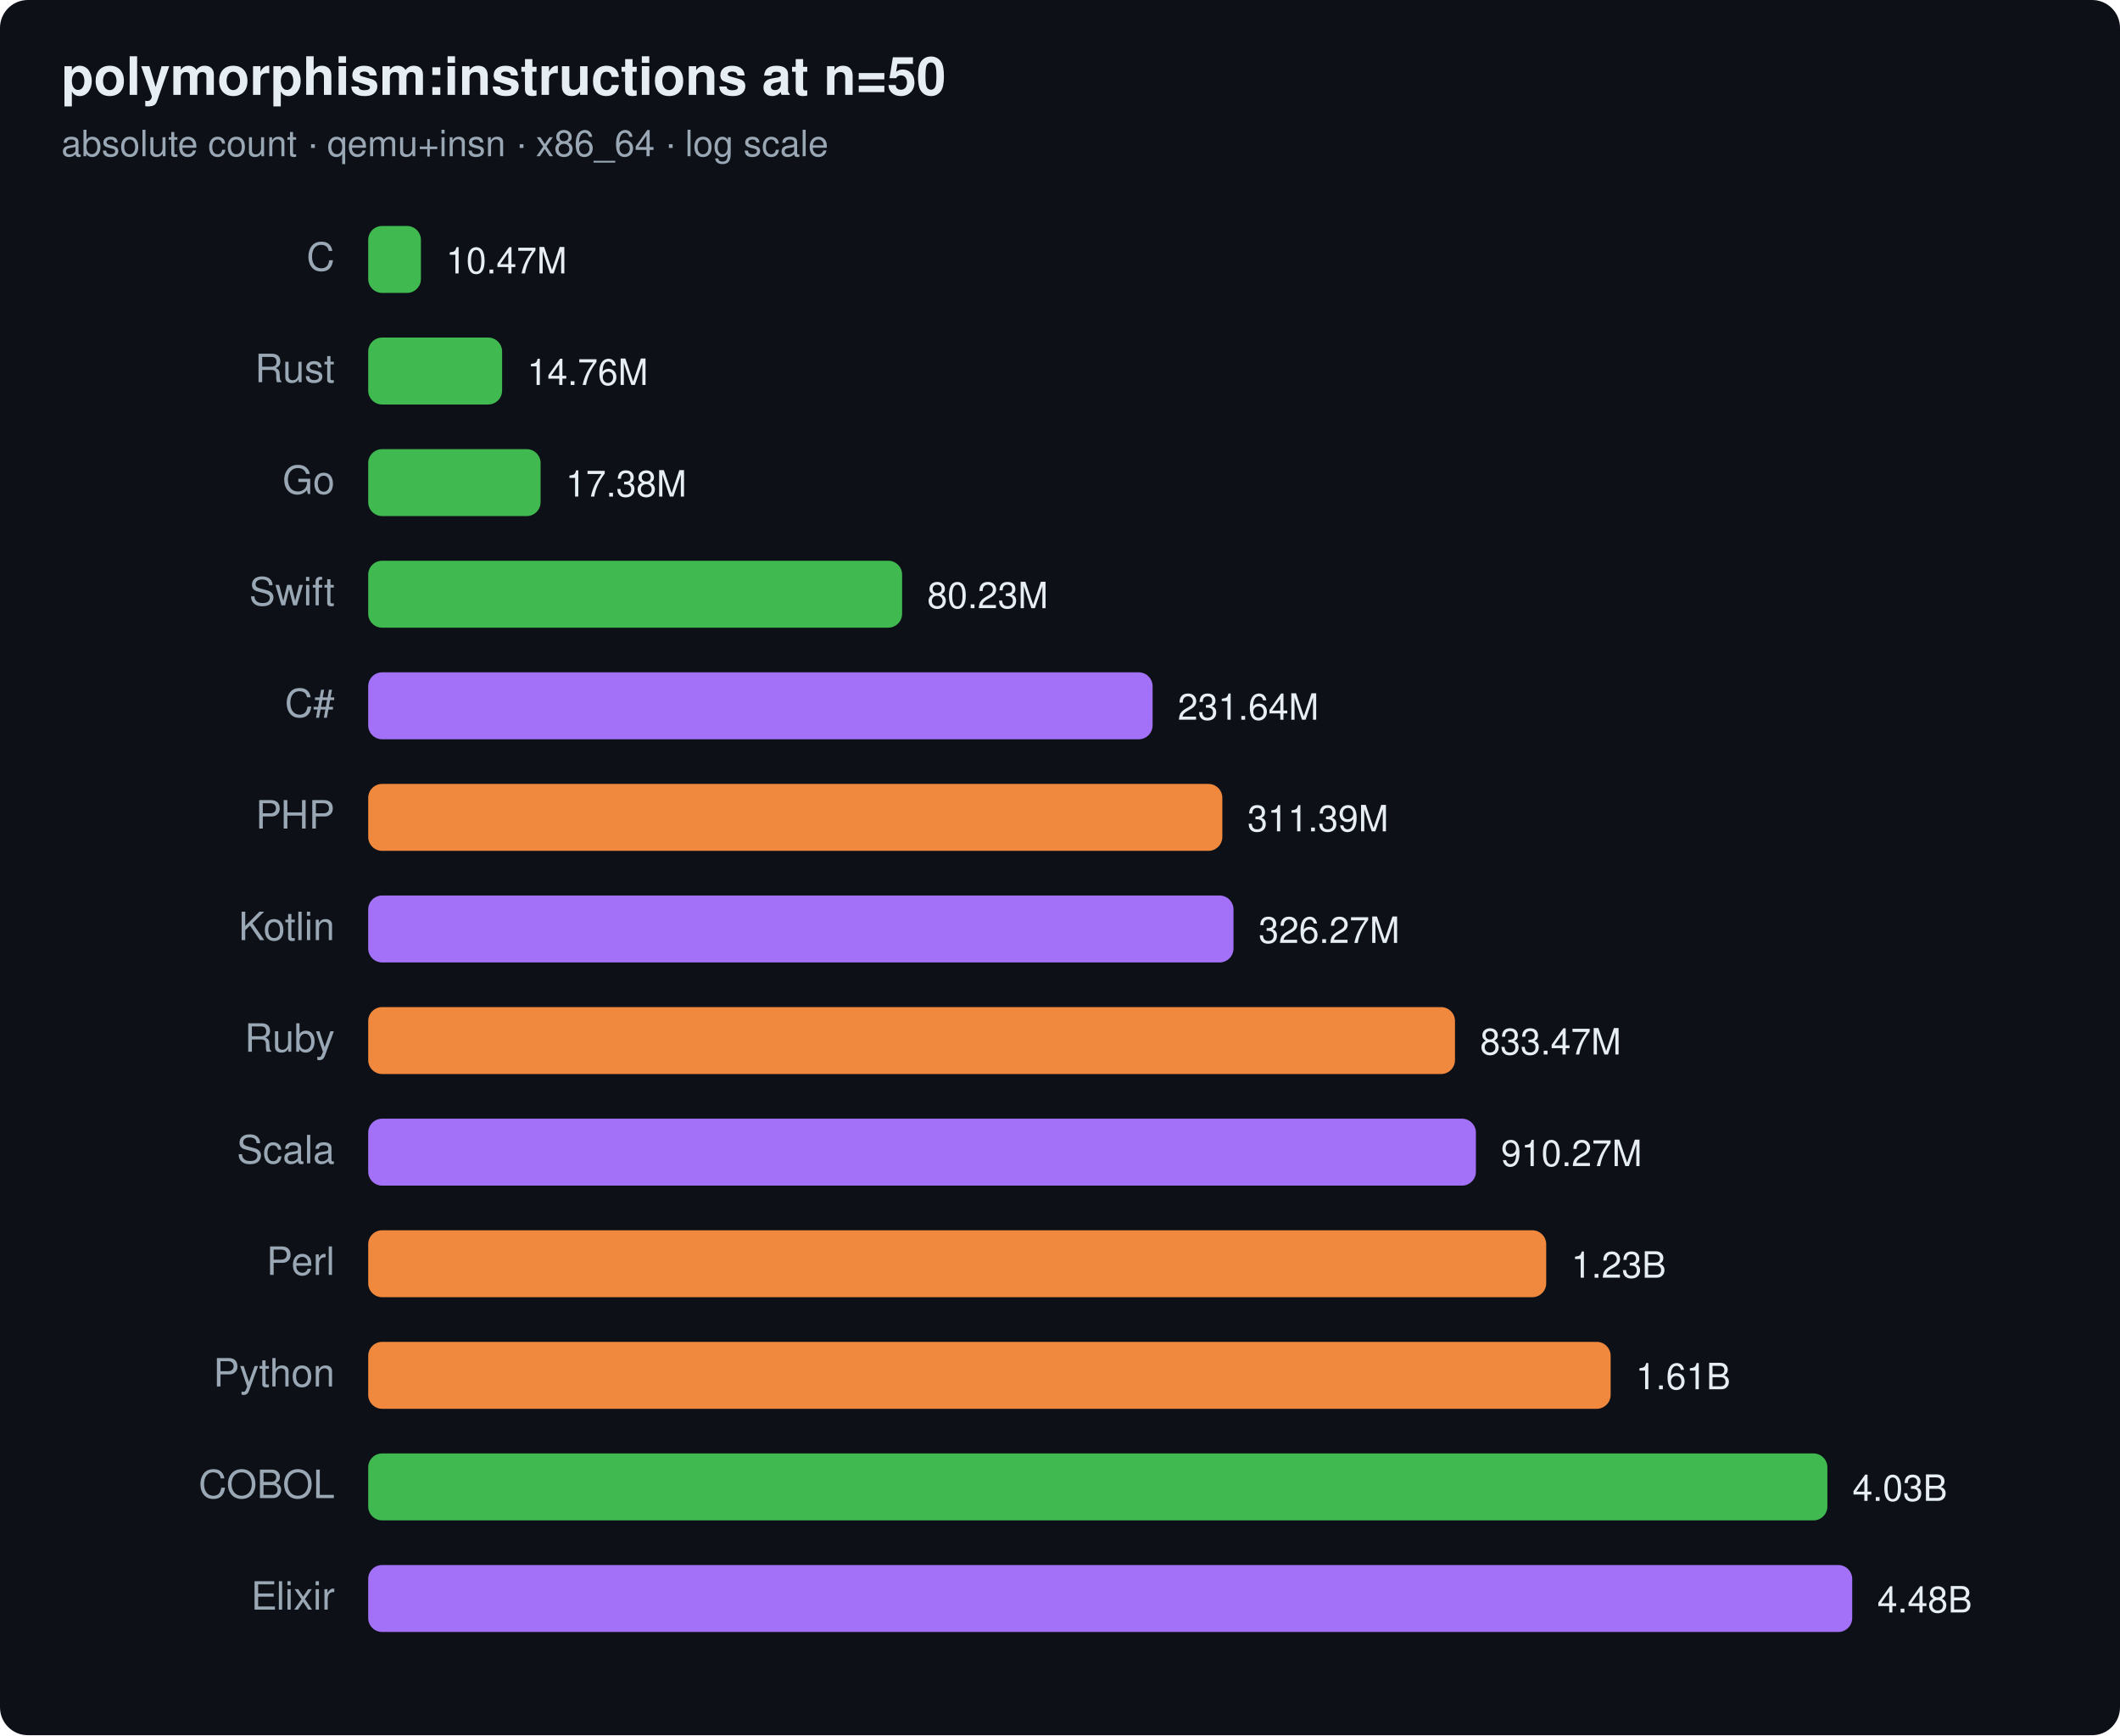
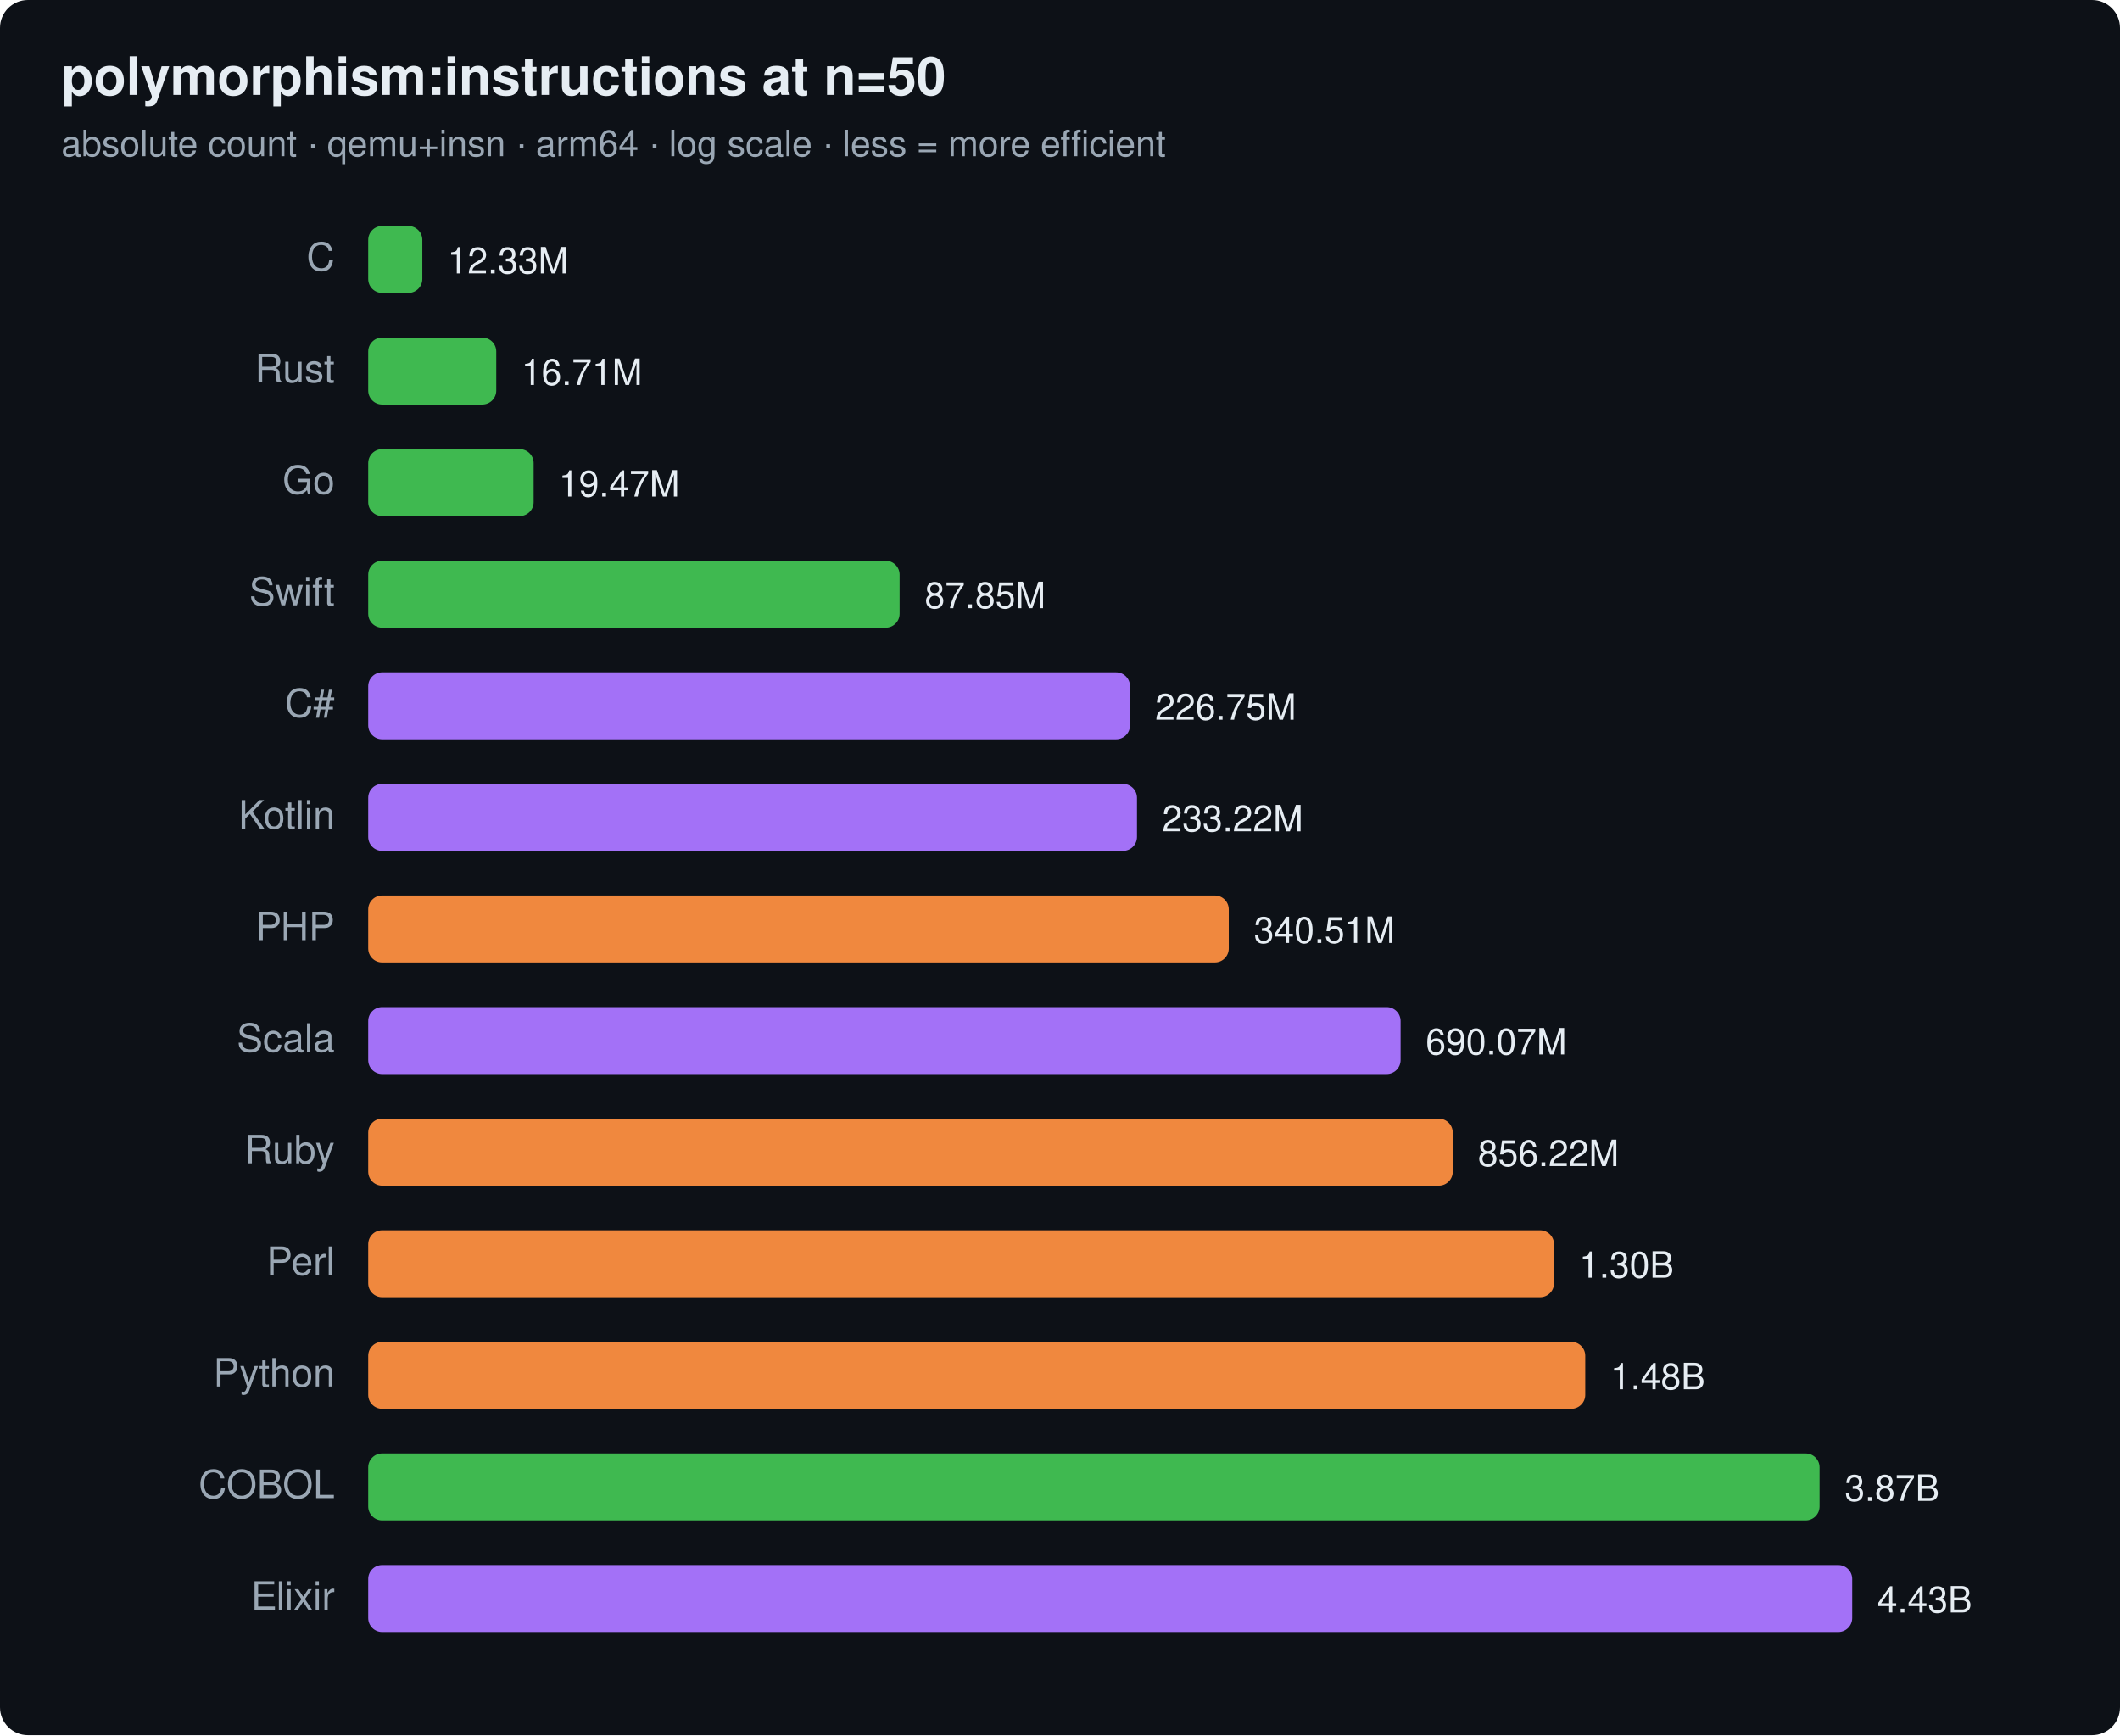
<svg xmlns="http://www.w3.org/2000/svg" width="760" height="622" viewBox="0 0 760 622" font-family="ui-sans-serif,system-ui,Segoe UI,Helvetica,Arial">
  <rect width="760" height="622" rx="10" fill="#0d1117" />
  <text x="22" y="34" font-size="19" font-weight="700" fill="#e6edf3">polymorphism:instructions at n=50</text>
-   <text x="22" y="56" font-size="13" fill="#9aa7b4">absolute count · qemu+insn · x86_64 · log scale</text>
+   <text x="22" y="56" font-size="13" fill="#9aa7b4">absolute count · qemu+insn · arm64 · log scale · less = more efficient</text>
  <text x="120" y="97" text-anchor="end" font-size="14" fill="#9aa7b4">C</text>
-   <rect x="132" y="81" width="18.9" height="24" rx="5" fill="#3fb950" />
-   <text x="159.9" y="98" font-size="13" fill="#e6edf3">10.47M</text>
+   <rect x="132" y="81" width="19.4" height="24" rx="5" fill="#3fb950" />
+   <text x="160.4" y="98" font-size="13" fill="#e6edf3">12.33M</text>
  <text x="120" y="137" text-anchor="end" font-size="14" fill="#9aa7b4">Rust</text>
-   <rect x="132" y="121" width="48.0" height="24" rx="5" fill="#3fb950" />
-   <text x="189.0" y="138" font-size="13" fill="#e6edf3">14.76M</text>
+   <rect x="132" y="121" width="45.9" height="24" rx="5" fill="#3fb950" />
+   <text x="186.9" y="138" font-size="13" fill="#e6edf3">16.71M</text>
  <text x="120" y="177" text-anchor="end" font-size="14" fill="#9aa7b4">Go</text>
-   <rect x="132" y="161" width="61.8" height="24" rx="5" fill="#3fb950" />
-   <text x="202.8" y="178" font-size="13" fill="#e6edf3">17.38M</text>
+   <rect x="132" y="161" width="59.3" height="24" rx="5" fill="#3fb950" />
+   <text x="200.3" y="178" font-size="13" fill="#e6edf3">19.47M</text>
  <text x="120" y="217" text-anchor="end" font-size="14" fill="#9aa7b4">Swift</text>
-   <rect x="132" y="201" width="191.4" height="24" rx="5" fill="#3fb950" />
-   <text x="332.4" y="218" font-size="13" fill="#e6edf3">80.23M</text>
+   <rect x="132" y="201" width="190.5" height="24" rx="5" fill="#3fb950" />
+   <text x="331.5" y="218" font-size="13" fill="#e6edf3">87.85M</text>
  <text x="120" y="257" text-anchor="end" font-size="14" fill="#9aa7b4">C#</text>
-   <rect x="132" y="241" width="281.2" height="24" rx="5" fill="#a371f7" />
-   <text x="422.2" y="258" font-size="13" fill="#e6edf3">231.64M</text>
-   <text x="120" y="297" text-anchor="end" font-size="14" fill="#9aa7b4">PHP</text>
-   <rect x="132" y="281" width="306.2" height="24" rx="5" fill="#f0883e" />
-   <text x="447.2" y="298" font-size="13" fill="#e6edf3">311.39M</text>
-   <text x="120" y="337" text-anchor="end" font-size="14" fill="#9aa7b4">Kotlin</text>
-   <rect x="132" y="321" width="310.2" height="24" rx="5" fill="#a371f7" />
-   <text x="451.2" y="338" font-size="13" fill="#e6edf3">326.27M</text>
-   <text x="120" y="377" text-anchor="end" font-size="14" fill="#9aa7b4">Ruby</text>
-   <rect x="132" y="361" width="389.6" height="24" rx="5" fill="#f0883e" />
-   <text x="530.6" y="378" font-size="13" fill="#e6edf3">833.47M</text>
-   <text x="120" y="417" text-anchor="end" font-size="14" fill="#9aa7b4">Scala</text>
-   <rect x="132" y="401" width="397.1" height="24" rx="5" fill="#a371f7" />
-   <text x="538.1" y="418" font-size="13" fill="#e6edf3">910.27M</text>
+   <rect x="132" y="241" width="273.1" height="24" rx="5" fill="#a371f7" />
+   <text x="414.1" y="258" font-size="13" fill="#e6edf3">226.75M</text>
+   <text x="120" y="297" text-anchor="end" font-size="14" fill="#9aa7b4">Kotlin</text>
+   <rect x="132" y="281" width="275.6" height="24" rx="5" fill="#a371f7" />
+   <text x="416.6" y="298" font-size="13" fill="#e6edf3">233.22M</text>
+   <text x="120" y="337" text-anchor="end" font-size="14" fill="#9aa7b4">PHP</text>
+   <rect x="132" y="321" width="308.5" height="24" rx="5" fill="#f0883e" />
+   <text x="449.5" y="338" font-size="13" fill="#e6edf3">340.51M</text>
+   <text x="120" y="377" text-anchor="end" font-size="14" fill="#9aa7b4">Scala</text>
+   <rect x="132" y="361" width="370.1" height="24" rx="5" fill="#a371f7" />
+   <text x="511.1" y="378" font-size="13" fill="#e6edf3">690.07M</text>
+   <text x="120" y="417" text-anchor="end" font-size="14" fill="#9aa7b4">Ruby</text>
+   <rect x="132" y="401" width="388.8" height="24" rx="5" fill="#f0883e" />
+   <text x="529.8" y="418" font-size="13" fill="#e6edf3">856.22M</text>
  <text x="120" y="457" text-anchor="end" font-size="14" fill="#9aa7b4">Perl</text>
-   <rect x="132" y="441" width="422.3" height="24" rx="5" fill="#f0883e" />
-   <text x="563.3" y="458" font-size="13" fill="#e6edf3">1.23B</text>
+   <rect x="132" y="441" width="425.1" height="24" rx="5" fill="#f0883e" />
+   <text x="566.1" y="458" font-size="13" fill="#e6edf3">1.30B</text>
  <text x="120" y="497" text-anchor="end" font-size="14" fill="#9aa7b4">Python</text>
-   <rect x="132" y="481" width="445.4" height="24" rx="5" fill="#f0883e" />
-   <text x="586.4" y="498" font-size="13" fill="#e6edf3">1.61B</text>
+   <rect x="132" y="481" width="436.3" height="24" rx="5" fill="#f0883e" />
+   <text x="577.3" y="498" font-size="13" fill="#e6edf3">1.48B</text>
  <text x="120" y="537" text-anchor="end" font-size="14" fill="#9aa7b4">COBOL</text>
-   <rect x="132" y="521" width="523.1" height="24" rx="5" fill="#3fb950" />
-   <text x="664.1" y="538" font-size="13" fill="#e6edf3">4.03B</text>
+   <rect x="132" y="521" width="520.3" height="24" rx="5" fill="#3fb950" />
+   <text x="661.3" y="538" font-size="13" fill="#e6edf3">3.87B</text>
  <text x="120" y="577" text-anchor="end" font-size="14" fill="#9aa7b4">Elixir</text>
  <rect x="132" y="561" width="532.0" height="24" rx="5" fill="#a371f7" />
-   <text x="673.0" y="578" font-size="13" fill="#e6edf3">4.48B</text>
+   <text x="673.0" y="578" font-size="13" fill="#e6edf3">4.43B</text>
</svg>
